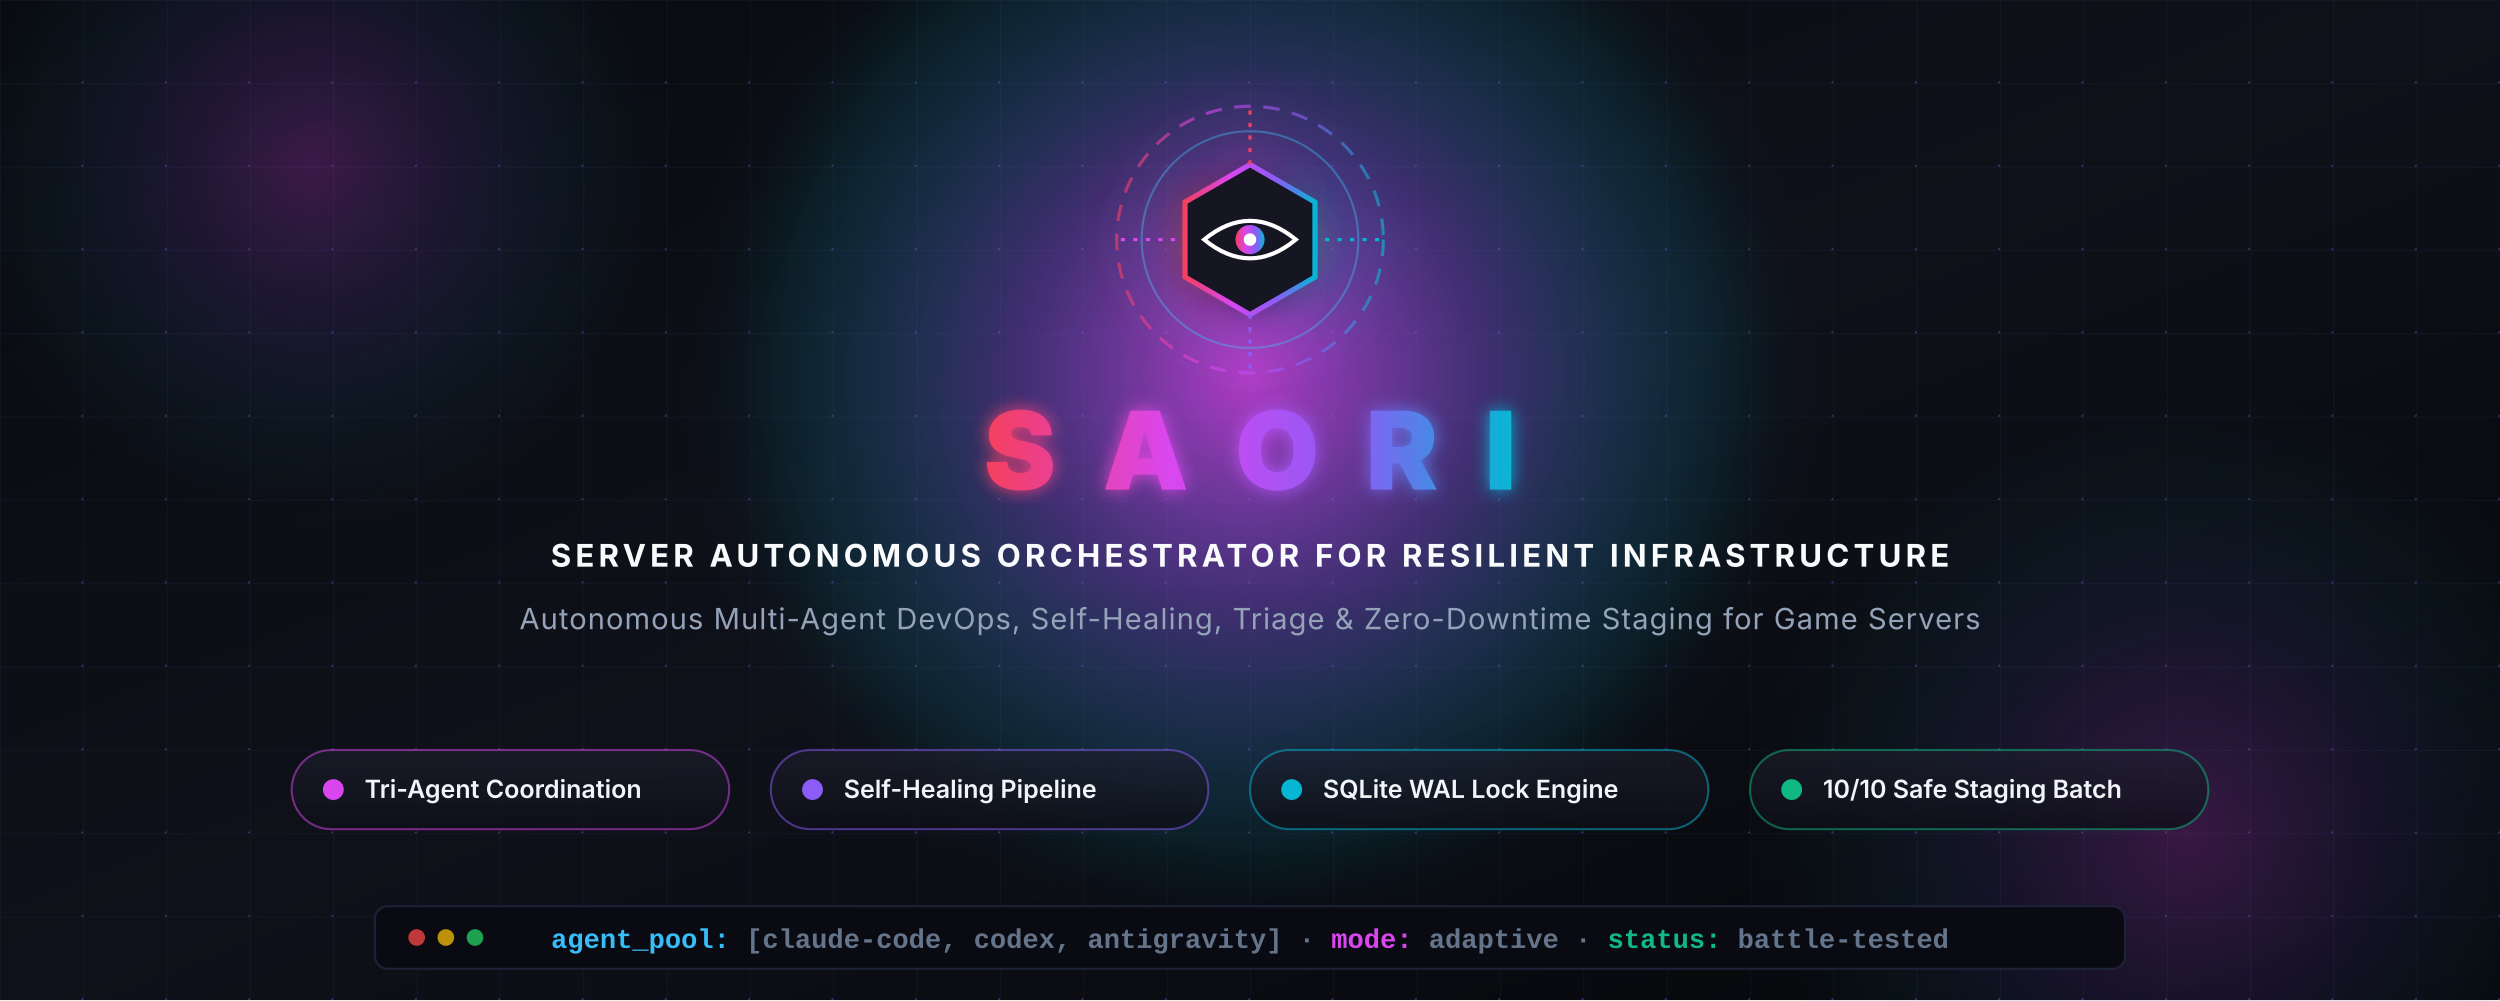
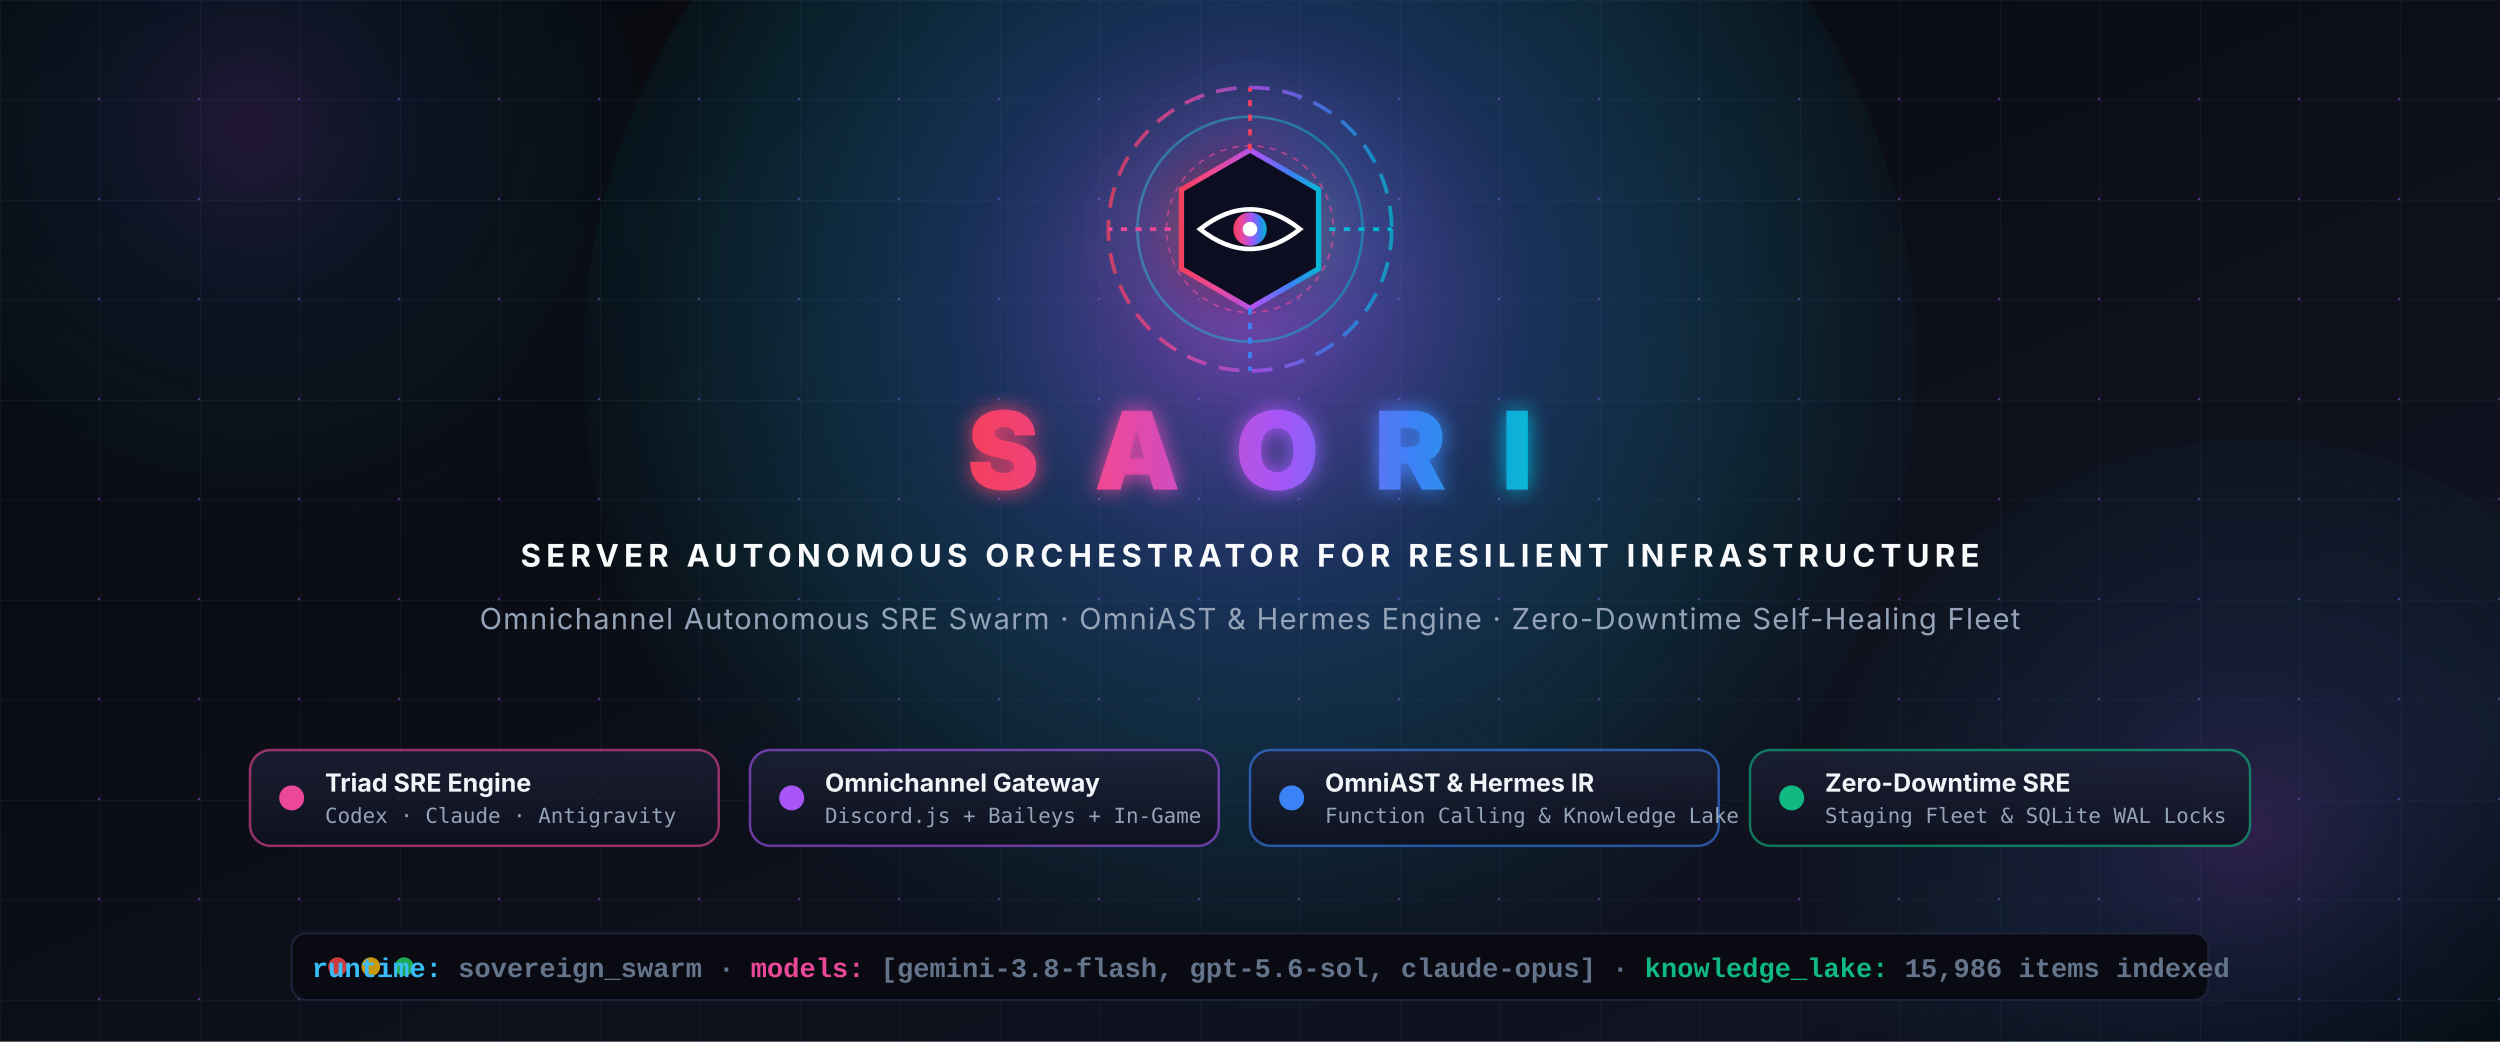
- <svg xmlns="http://www.w3.org/2000/svg" viewBox="0 0 1200 480" width="100%" height="100%">
+ <svg xmlns="http://www.w3.org/2000/svg" viewBox="0 0 1200 500" width="100%" height="100%">
  <defs>
    <linearGradient id="bgGradient" x1="0%" y1="0%" x2="100%" y2="100%">
-       <stop offset="0%" stop-color="#090a0f" />
-       <stop offset="50%" stop-color="#0f111a" />
-       <stop offset="100%" stop-color="#050608" />
+       <stop offset="0%" stop-color="#07090e" />
+       <stop offset="45%" stop-color="#0c0e17" />
+       <stop offset="85%" stop-color="#111322" />
+       <stop offset="100%" stop-color="#05060a" />
    </linearGradient>
    <linearGradient id="primaryGlow" x1="0%" y1="0%" x2="100%" y2="0%">
      <stop offset="0%" stop-color="#f43f5e" />
-       <stop offset="35%" stop-color="#d946ef" />
-       <stop offset="70%" stop-color="#8b5cf6" />
+       <stop offset="25%" stop-color="#ec4899" />
+       <stop offset="55%" stop-color="#a855f7" />
+       <stop offset="80%" stop-color="#3b82f6" />
      <stop offset="100%" stop-color="#06b6d4" />
    </linearGradient>
-     <radialGradient id="coreOrb" cx="50%" cy="50%" r="50%">
-       <stop offset="0%" stop-color="#d946ef" stop-opacity="0.8" />
-       <stop offset="40%" stop-color="#8b5cf6" stop-opacity="0.4" />
-       <stop offset="80%" stop-color="#06b6d4" stop-opacity="0.1" />
+     <radialGradient id="coreAura" cx="50%" cy="45%" r="60%">
+       <stop offset="0%" stop-color="#a855f7" stop-opacity="0.65" />
+       <stop offset="35%" stop-color="#3b82f6" stop-opacity="0.30" />
+       <stop offset="70%" stop-color="#06b6d4" stop-opacity="0.10" />
      <stop offset="100%" stop-color="#000000" stop-opacity="0" />
    </radialGradient>
-     <linearGradient id="cardBg" x1="0%" y1="0%" x2="0%" y2="100%">
-       <stop offset="0%" stop-color="#1e1f2e" stop-opacity="0.6" />
-       <stop offset="100%" stop-color="#0d0e17" stop-opacity="0.8" />
+     <linearGradient id="glassCard" x1="0%" y1="0%" x2="0%" y2="100%">
+       <stop offset="0%" stop-color="#1e2238" stop-opacity="0.75" />
+       <stop offset="100%" stop-color="#0d101d" stop-opacity="0.90" />
    </linearGradient>
-     <pattern id="cyberGrid" width="40" height="40" patternUnits="userSpaceOnUse">
-       <path d="M 40 0 L 0 0 0 40" fill="none" stroke="#2a2e45" stroke-width="0.75" stroke-opacity="0.3" />
-       <circle cx="40" cy="40" r="1" fill="#8b5cf6" fill-opacity="0.4" />
+     <pattern id="sreGrid" width="48" height="48" patternUnits="userSpaceOnUse">
+       <path d="M 48 0 L 0 0 0 48" fill="none" stroke="#252a44" stroke-width="0.8" stroke-opacity="0.35" />
+       <circle cx="48" cy="48" r="1.2" fill="#a855f7" fill-opacity="0.45" />
    </pattern>
-     <filter id="neonFilter" x="-20%" y="-20%" width="140%" height="140%">
-       <feGaussianBlur stdDeviation="10" result="blur" />
+     <filter id="hyperGlow" x="-20%" y="-20%" width="140%" height="140%">
+       <feGaussianBlur stdDeviation="12" result="blur" />
      <feMerge>
        <feMergeNode in="blur" />
        <feMergeNode in="SourceGraphic" />
      </feMerge>
    </filter>
    <filter id="softGlow" x="-20%" y="-20%" width="140%" height="140%">
-       <feGaussianBlur stdDeviation="4" result="blur" />
+       <feGaussianBlur stdDeviation="5" result="blur" />
      <feMerge>
        <feMergeNode in="blur" />
        <feMergeNode in="SourceGraphic" />
      </feMerge>
    </filter>
  </defs>
  <style>
-     .title { font-family: 'Inter', -apple-system, BlinkMacSystemFont, 'Segoe UI', Roboto, sans-serif; font-weight: 900; letter-spacing: 6px; }
-     .subtitle { font-family: 'Inter', -apple-system, BlinkMacSystemFont, 'Segoe UI', Roboto, sans-serif; font-weight: 700; letter-spacing: 2px; }
-     .tagline { font-family: 'Inter', -apple-system, BlinkMacSystemFont, 'Segoe UI', Roboto, sans-serif; font-weight: 400; letter-spacing: 0.5px; }
+     .title { font-family: 'Inter', -apple-system, BlinkMacSystemFont, 'Segoe UI', Roboto, sans-serif; font-weight: 900; letter-spacing: 8px; }
+     .subtitle { font-family: 'Inter', -apple-system, BlinkMacSystemFont, 'Segoe UI', Roboto, sans-serif; font-weight: 700; letter-spacing: 2.5px; }
+     .tagline { font-family: 'Inter', -apple-system, BlinkMacSystemFont, 'Segoe UI', Roboto, sans-serif; font-weight: 400; letter-spacing: 0.6px; }
    .code-text { font-family: 'JetBrains Mono', 'Fira Code', 'Courier New', monospace; font-size: 13px; font-weight: 600; }
-     .badge-text { font-family: 'Inter', -apple-system, BlinkMacSystemFont, 'Segoe UI', Roboto, sans-serif; font-size: 12px; font-weight: 600; }
+     .badge-title { font-family: 'Inter', -apple-system, BlinkMacSystemFont, 'Segoe UI', Roboto, sans-serif; font-size: 12px; font-weight: 700; }
+     .badge-sub { font-family: 'JetBrains Mono', monospace; font-size: 10px; font-weight: 500; }
  </style>
-   <rect width="1200" height="480" fill="url(#bgGradient)" />
-   <rect width="1200" height="480" fill="url(#cyberGrid)" />
-   <circle cx="600" cy="180" r="280" fill="url(#coreOrb)" />
-   <circle cx="150" cy="80" r="180" fill="url(#coreOrb)" opacity="0.3" />
-   <circle cx="1050" cy="400" r="220" fill="url(#coreOrb)" opacity="0.3" />
-   <g transform="translate(600, 115)" filter="url(#neonFilter)">
-     <circle cx="0" cy="0" r="64" fill="none" stroke="url(#primaryGlow)" stroke-width="1.5" stroke-dasharray="8 6" opacity="0.6" />
-     <circle cx="0" cy="0" r="52" fill="none" stroke="#38bdf8" stroke-width="1" opacity="0.4" />
-     <polygon points="0,-36 31.18,-18 31.18,18 0,36 -31.18,18 -31.18,-18" fill="#121324" stroke="url(#primaryGlow)" stroke-width="2.5" />
-     <path d="M -22 0 Q 0 -18 22 0 Q 0 18 -22 0 Z" fill="none" stroke="#ffffff" stroke-width="2" />
-     <circle cx="0" cy="0" r="7" fill="url(#primaryGlow)" />
-     <circle cx="0" cy="0" r="3" fill="#ffffff" />
-     <line x1="-36" y1="0" x2="-64" y2="0" stroke="#d946ef" stroke-width="1.5" stroke-dasharray="2 4" />
-     <line x1="36" y1="0" x2="64" y2="0" stroke="#06b6d4" stroke-width="1.5" stroke-dasharray="2 4" />
-     <line x1="0" y1="-36" x2="0" y2="-64" stroke="#f43f5e" stroke-width="1.5" stroke-dasharray="2 4" />
-     <line x1="0" y1="36" x2="0" y2="64" stroke="#8b5cf6" stroke-width="1.5" stroke-dasharray="2 4" />
+   <rect width="1200" height="500" fill="url(#bgGradient)" />
+   <rect width="1200" height="500" fill="url(#sreGrid)" />
+   <circle cx="600" cy="175" r="320" fill="url(#coreAura)" />
+   <circle cx="120" cy="80" r="190" fill="url(#coreAura)" opacity="0.25" />
+   <circle cx="1080" cy="420" r="210" fill="url(#coreAura)" opacity="0.30" />
+   <g transform="translate(600, 110)" filter="url(#hyperGlow)">
+     <circle cx="0" cy="0" r="68" fill="none" stroke="url(#primaryGlow)" stroke-width="1.8" stroke-dasharray="10 6" opacity="0.75" />
+     <circle cx="0" cy="0" r="54" fill="none" stroke="#06b6d4" stroke-width="1.2" opacity="0.5" />
+     <circle cx="0" cy="0" r="40" fill="none" stroke="#ec4899" stroke-width="0.8" stroke-dasharray="3 3" opacity="0.6" />
+     <polygon points="0,-38 32.9,-19 32.9,19 0,38 -32.9,19 -32.9,-19" fill="#0d1122" stroke="url(#primaryGlow)" stroke-width="2.5" />
+     <path d="M -24 0 Q 0 -19 24 0 Q 0 19 -24 0 Z" fill="none" stroke="#ffffff" stroke-width="2.2" />
+     <circle cx="0" cy="0" r="8" fill="url(#primaryGlow)" />
+     <circle cx="0" cy="0" r="3.5" fill="#ffffff" />
+     <line x1="-38" y1="0" x2="-68" y2="0" stroke="#ec4899" stroke-width="1.8" stroke-dasharray="3 4" />
+     <line x1="38" y1="0" x2="68" y2="0" stroke="#06b6d4" stroke-width="1.8" stroke-dasharray="3 4" />
+     <line x1="0" y1="-38" x2="0" y2="-68" stroke="#f43f5e" stroke-width="1.8" stroke-dasharray="3 4" />
+     <line x1="0" y1="38" x2="0" y2="68" stroke="#3b82f6" stroke-width="1.8" stroke-dasharray="3 4" />
  </g>
  <text x="600" y="235" text-anchor="middle" fill="url(#primaryGlow)" class="title" font-size="52" filter="url(#softGlow)">S A O R I</text>
  <text x="600" y="272" text-anchor="middle" fill="#f8fafc" class="subtitle" font-size="15">
    SERVER AUTONOMOUS ORCHESTRATOR FOR RESILIENT INFRASTRUCTURE
  </text>
  <text x="600" y="302" text-anchor="middle" fill="#94a3b8" class="tagline" font-size="14">
-     Autonomous Multi-Agent DevOps, Self-Healing, Triage &amp; Zero-Downtime Staging for Game Servers
+     Omnichannel Autonomous SRE Swarm · OmniAST &amp; Hermes Engine · Zero-Downtime Self-Healing Fleet
  </text>
  <g transform="translate(600, 360)">
-     <g transform="translate(-460, 0)">
-       <rect x="0" y="0" width="210" height="38" rx="19" fill="url(#cardBg)" stroke="#d946ef" stroke-width="1" stroke-opacity="0.5" />
-       <circle cx="20" cy="19" r="5" fill="#d946ef" />
-       <text x="35" y="23" fill="#f1f5f9" class="badge-text">Tri-Agent Coordination</text>
+     <g transform="translate(-480, 0)">
+       <rect x="0" y="0" width="225" height="46" rx="10" fill="url(#glassCard)" stroke="#ec4899" stroke-width="1.2" stroke-opacity="0.6" />
+       <circle cx="20" cy="23" r="6" fill="#ec4899" />
+       <text x="36" y="20" fill="#f1f5f9" class="badge-title">Triad SRE Engine</text>
+       <text x="36" y="35" fill="#94a3b8" class="badge-sub">Codex · Claude · Antigravity</text>
    </g>
-     <g transform="translate(-230, 0)">
-       <rect x="0" y="0" width="210" height="38" rx="19" fill="url(#cardBg)" stroke="#8b5cf6" stroke-width="1" stroke-opacity="0.5" />
-       <circle cx="20" cy="19" r="5" fill="#8b5cf6" />
-       <text x="35" y="23" fill="#f1f5f9" class="badge-text">Self-Healing Pipeline</text>
+     <g transform="translate(-240, 0)">
+       <rect x="0" y="0" width="225" height="46" rx="10" fill="url(#glassCard)" stroke="#a855f7" stroke-width="1.2" stroke-opacity="0.6" />
+       <circle cx="20" cy="23" r="6" fill="#a855f7" />
+       <text x="36" y="20" fill="#f1f5f9" class="badge-title">Omnichannel Gateway</text>
+       <text x="36" y="35" fill="#94a3b8" class="badge-sub">Discord.js + Baileys + In-Game</text>
    </g>
    <g transform="translate(0, 0)">
-       <rect x="0" y="0" width="220" height="38" rx="19" fill="url(#cardBg)" stroke="#06b6d4" stroke-width="1" stroke-opacity="0.5" />
-       <circle cx="20" cy="19" r="5" fill="#06b6d4" />
-       <text x="35" y="23" fill="#f1f5f9" class="badge-text">SQLite WAL Lock Engine</text>
+       <rect x="0" y="0" width="225" height="46" rx="10" fill="url(#glassCard)" stroke="#3b82f6" stroke-width="1.2" stroke-opacity="0.6" />
+       <circle cx="20" cy="23" r="6" fill="#3b82f6" />
+       <text x="36" y="20" fill="#f1f5f9" class="badge-title">OmniAST &amp; Hermes IR</text>
+       <text x="36" y="35" fill="#94a3b8" class="badge-sub">Function Calling &amp; Knowledge Lake</text>
    </g>
    <g transform="translate(240, 0)">
-       <rect x="0" y="0" width="220" height="38" rx="19" fill="url(#cardBg)" stroke="#10b981" stroke-width="1" stroke-opacity="0.5" />
-       <circle cx="20" cy="19" r="5" fill="#10b981" />
-       <text x="35" y="23" fill="#f1f5f9" class="badge-text">10/10 Safe Staging Batch</text>
+       <rect x="0" y="0" width="240" height="46" rx="10" fill="url(#glassCard)" stroke="#10b981" stroke-width="1.2" stroke-opacity="0.6" />
+       <circle cx="20" cy="23" r="6" fill="#10b981" />
+       <text x="36" y="20" fill="#f1f5f9" class="badge-title">Zero-Downtime SRE</text>
+       <text x="36" y="35" fill="#94a3b8" class="badge-sub">Staging Fleet &amp; SQLite WAL Locks</text>
    </g>
  </g>
-   <g transform="translate(600, 435)">
-     <rect x="-420" y="0" width="840" height="30" rx="6" fill="#090a12" stroke="#1e2238" stroke-width="1" />
-     <circle cx="-400" cy="15" r="4" fill="#ef4444" opacity="0.8" />
-     <circle cx="-386" cy="15" r="4" fill="#eab308" opacity="0.8" />
-     <circle cx="-372" cy="15" r="4" fill="#22c55e" opacity="0.8" />
-     <text x="0" y="20" text-anchor="middle" fill="#64748b" class="code-text">
-       <tspan fill="#38bdf8">agent_pool:</tspan> [claude-code, codex, antigravity] · <tspan fill="#d946ef">mode:</tspan> adaptive · <tspan fill="#10b981">status:</tspan> battle-tested
+   <g transform="translate(600, 448)">
+     <rect x="-460" y="0" width="920" height="32" rx="7" fill="#090a12" stroke="#1e2238" stroke-width="1" />
+     <circle cx="-438" cy="16" r="4.5" fill="#ef4444" opacity="0.85" />
+     <circle cx="-422" cy="16" r="4.5" fill="#eab308" opacity="0.85" />
+     <circle cx="-406" cy="16" r="4.5" fill="#22c55e" opacity="0.85" />
+     <text x="10" y="21" text-anchor="middle" fill="#64748b" class="code-text">
+       <tspan fill="#38bdf8">runtime:</tspan> sovereign_swarm · <tspan fill="#ec4899">models:</tspan> [gemini-3.8-flash, gpt-5.6-sol, claude-opus] · <tspan fill="#10b981">knowledge_lake:</tspan> 15,986 items indexed
    </text>
  </g>
</svg>
